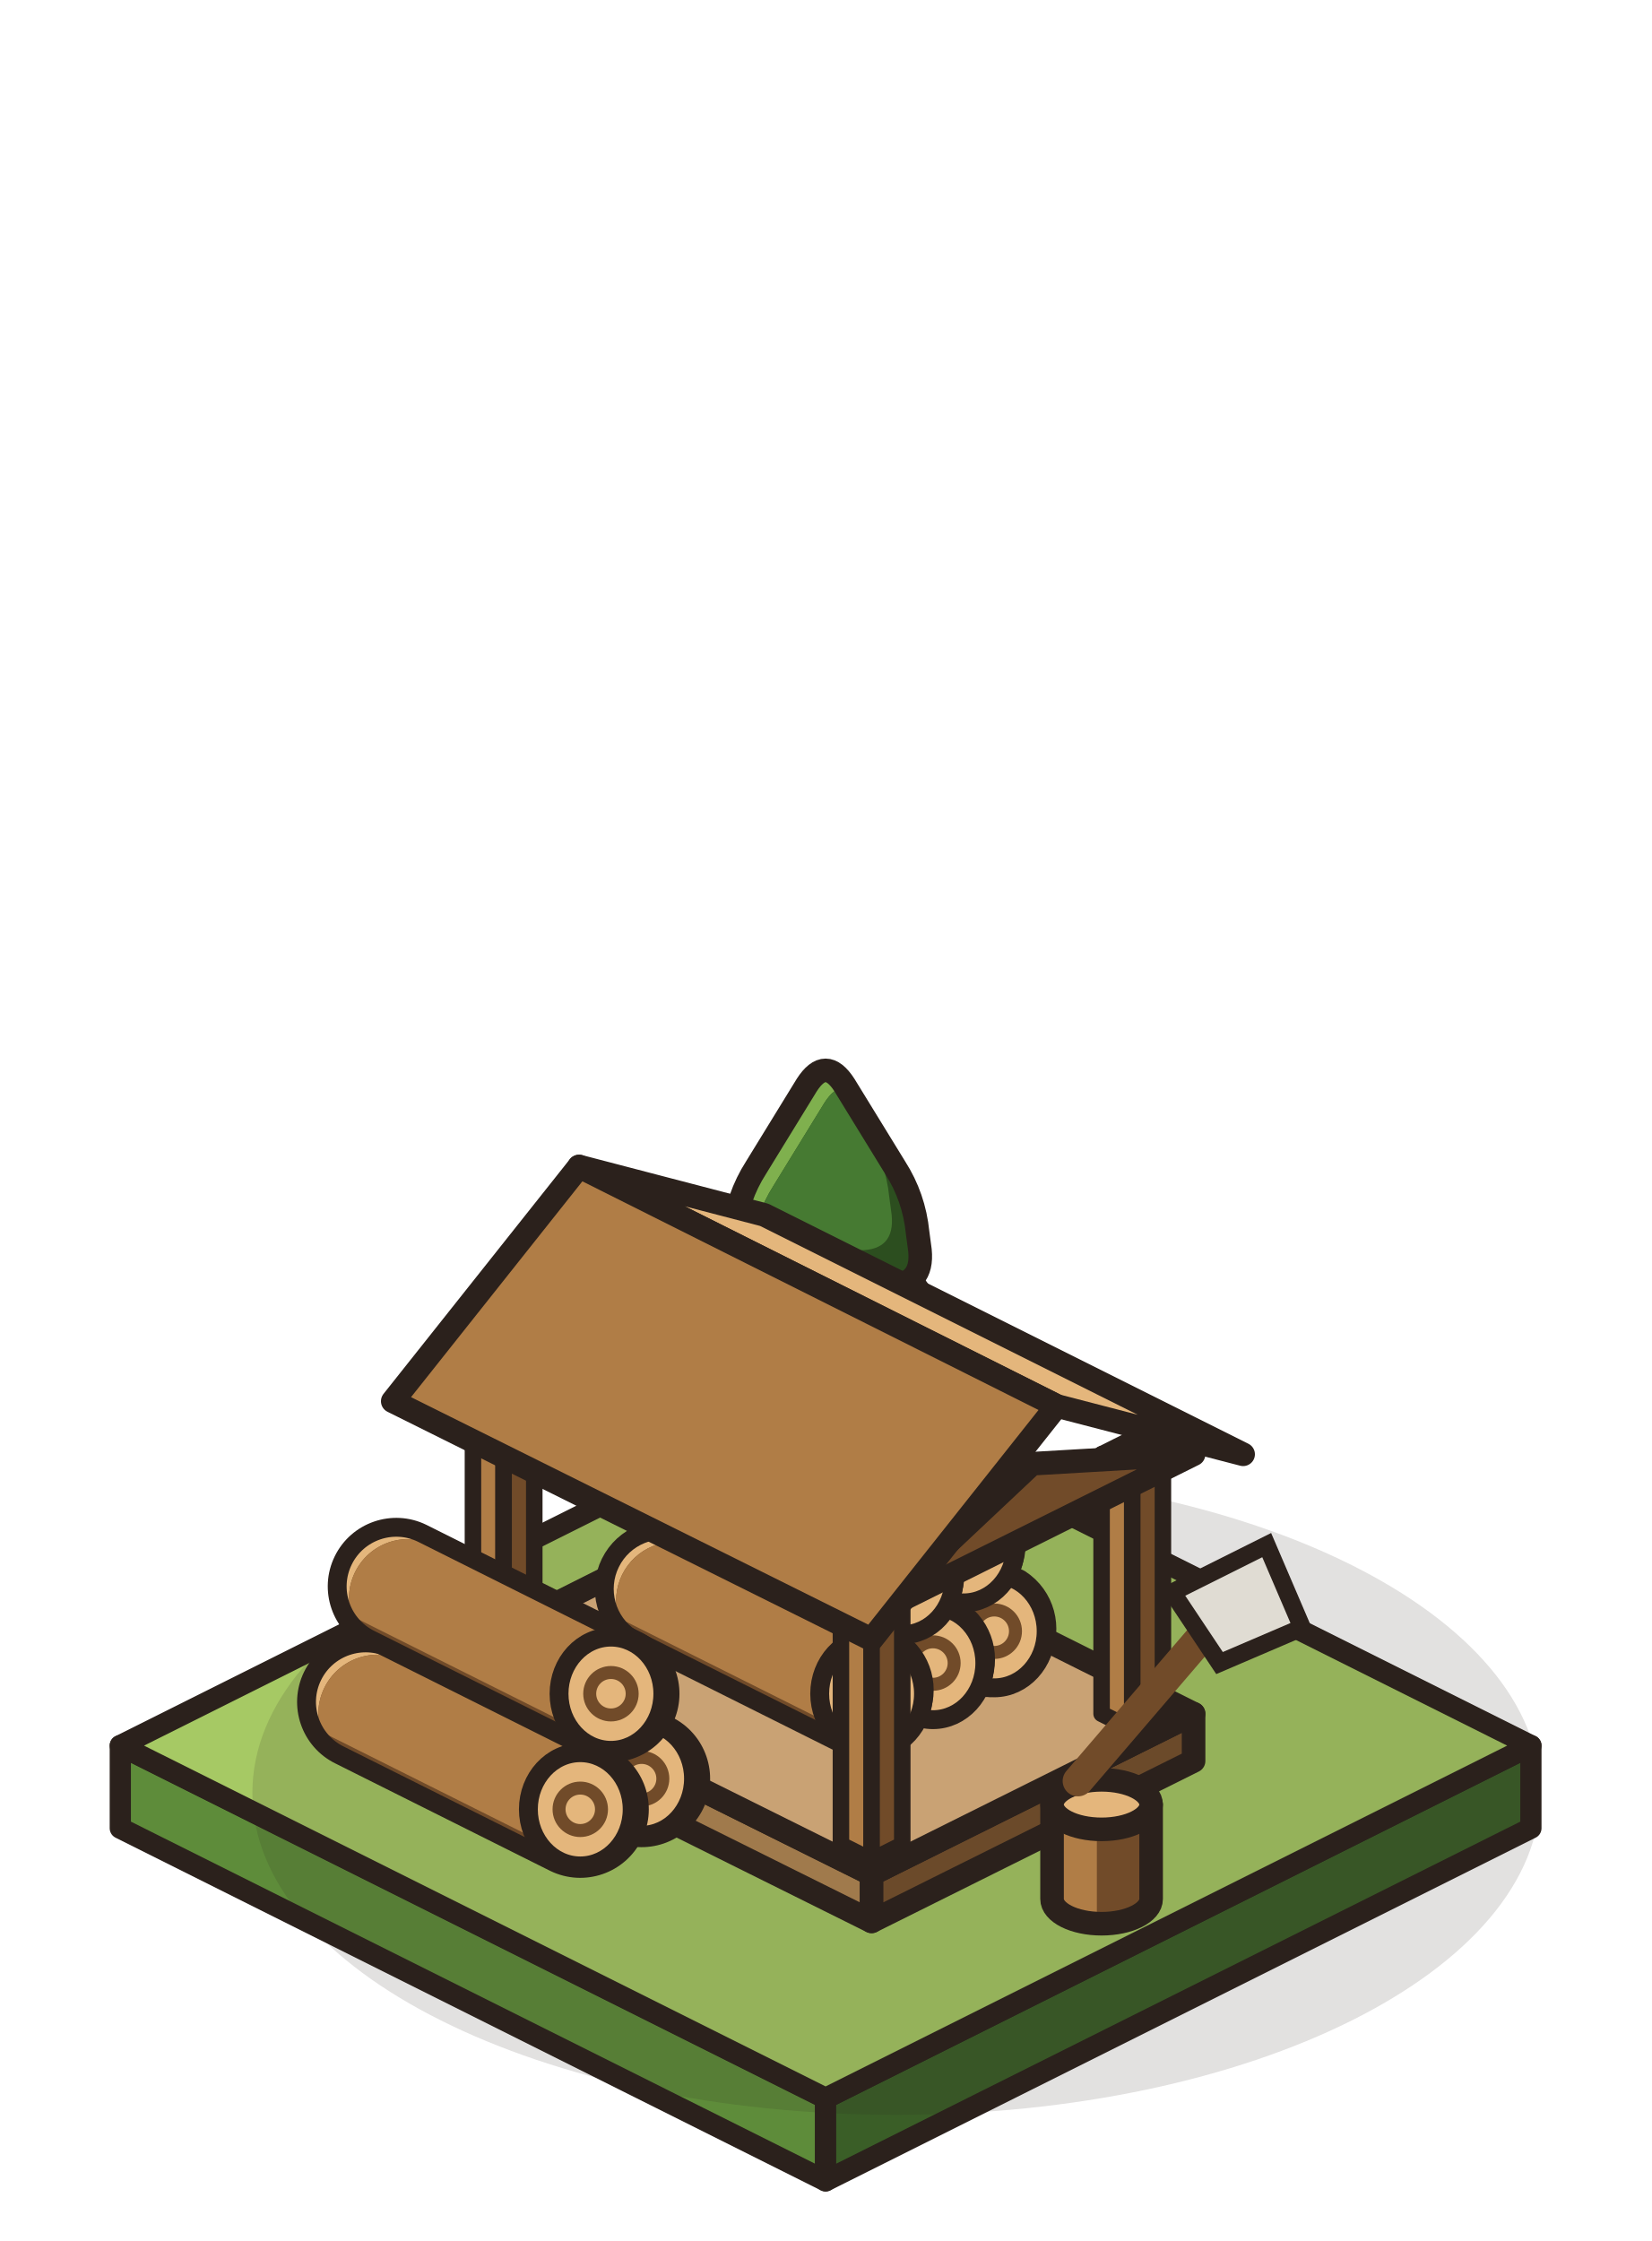
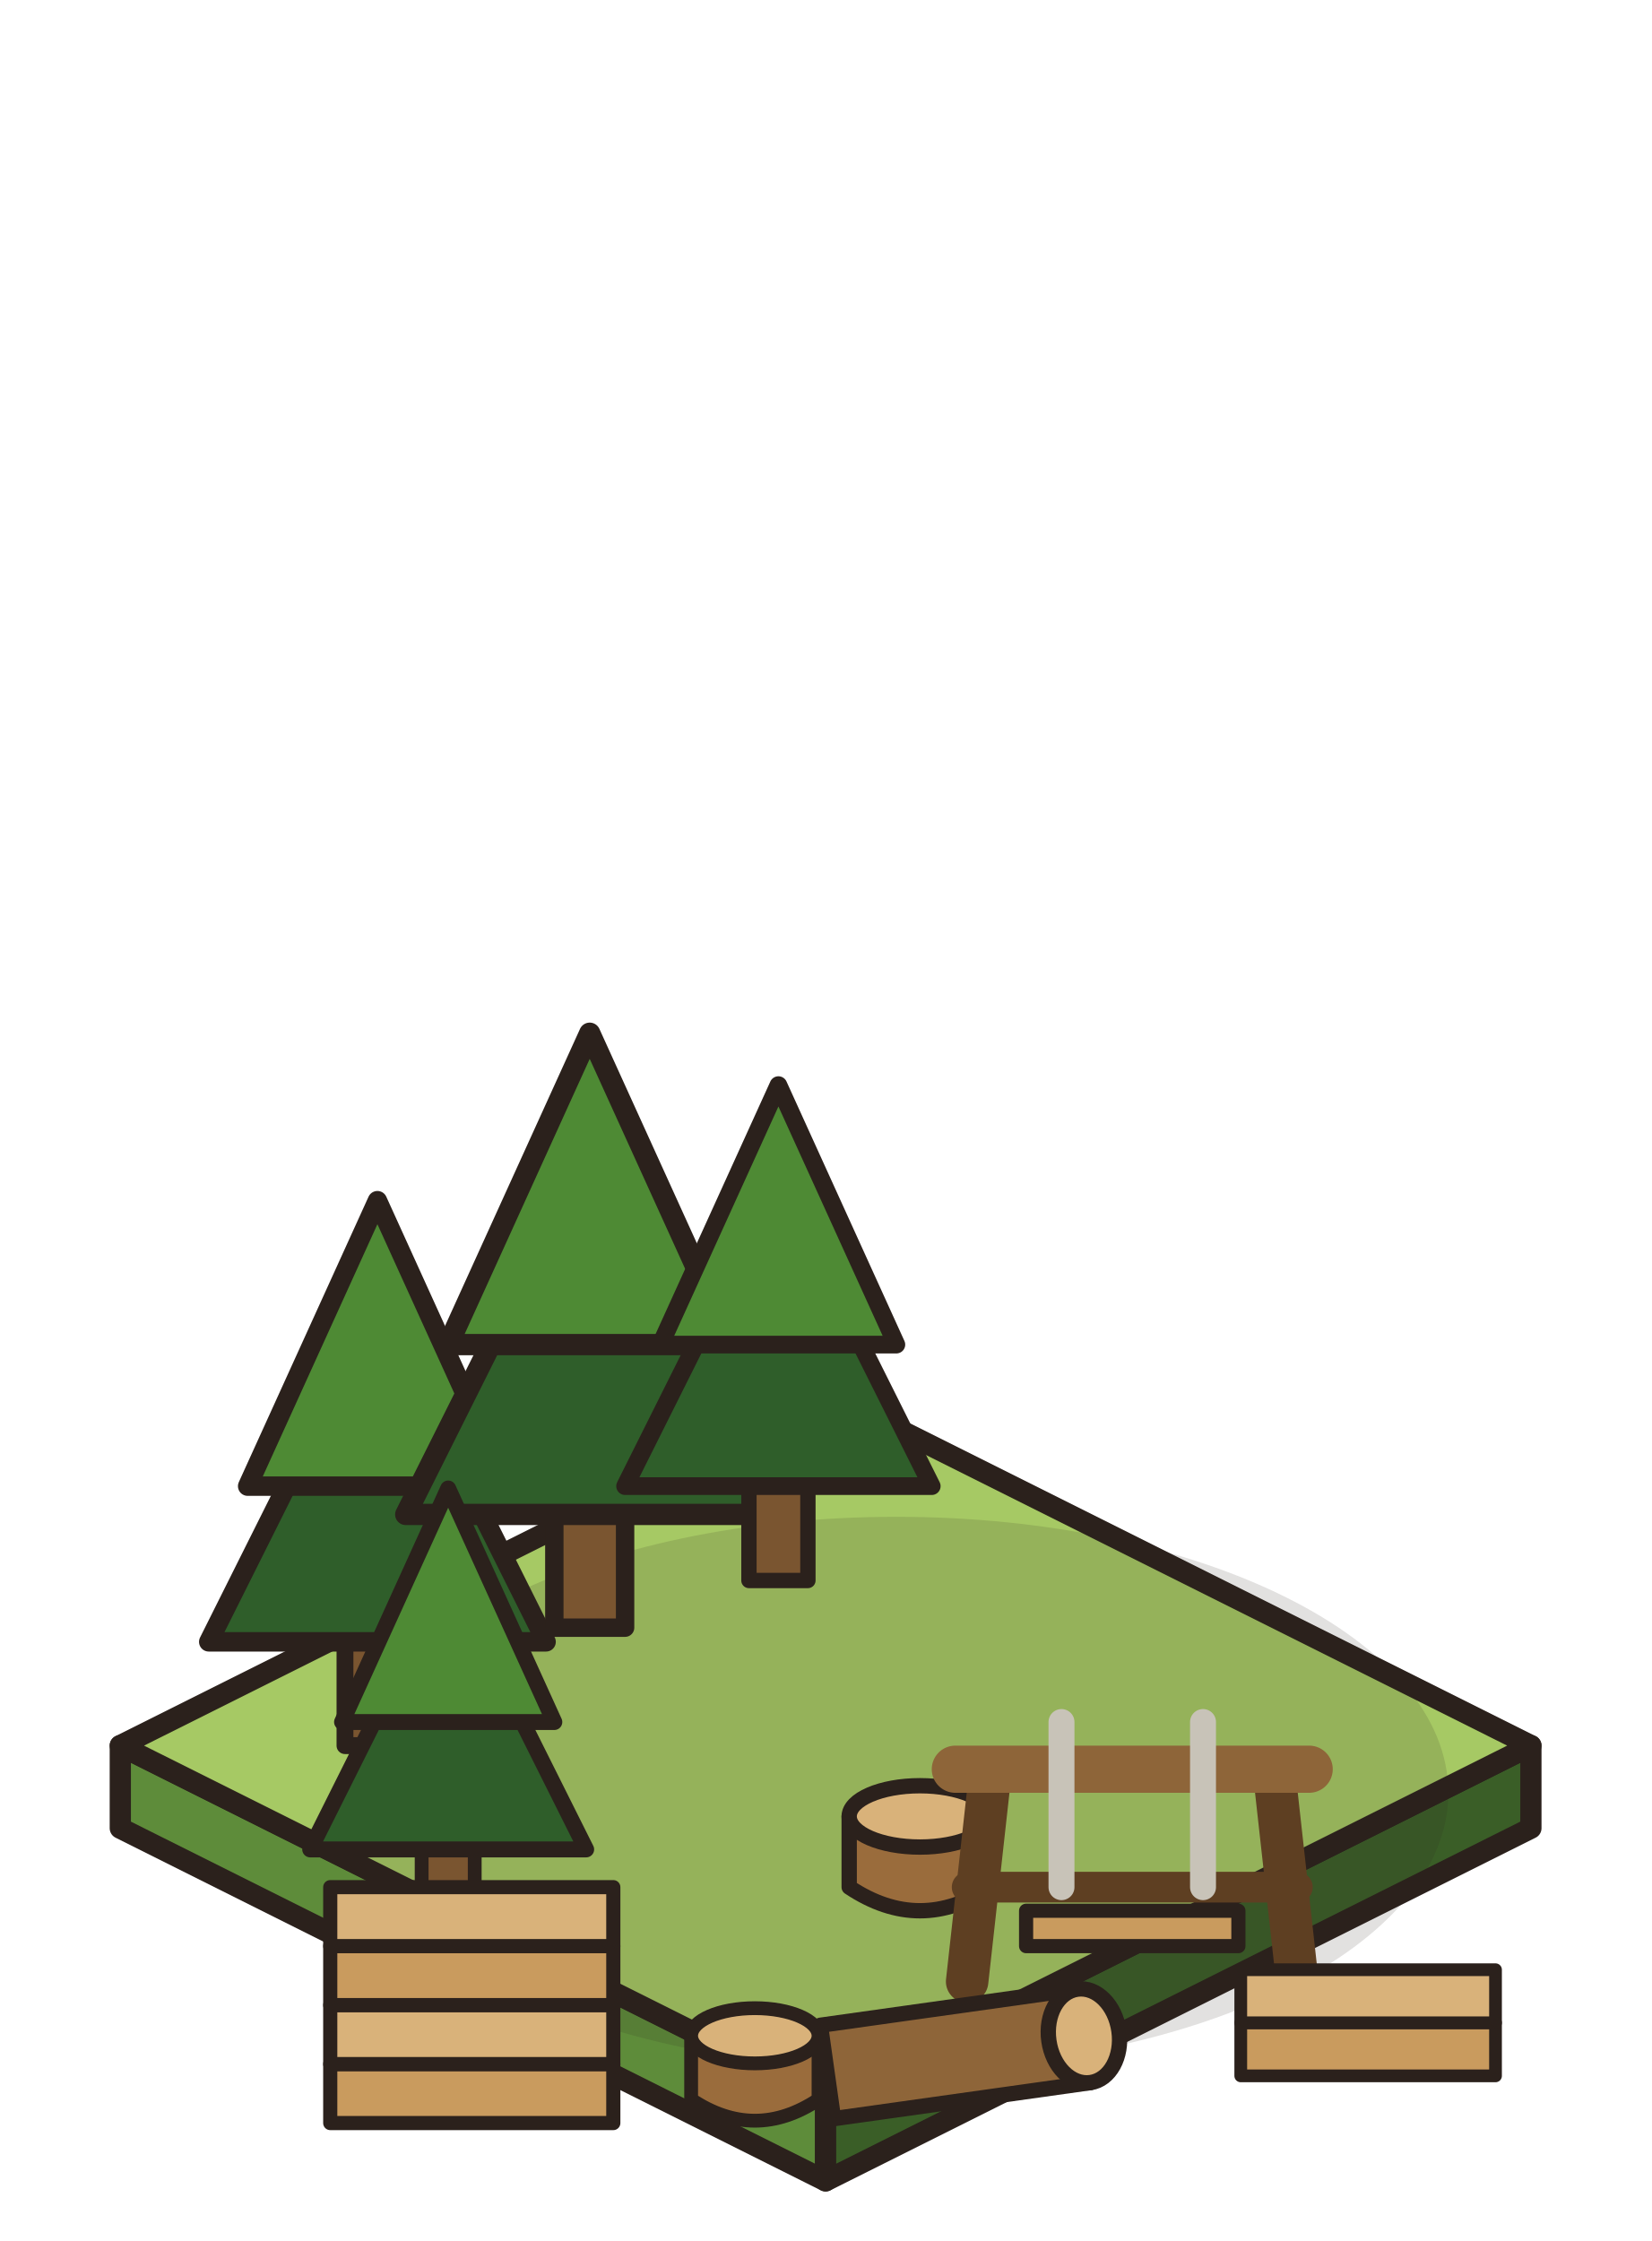
<svg xmlns="http://www.w3.org/2000/svg" viewBox="-70 -122 140 190" width="280" height="380">
  <path d="M-59.8 26L0 55.9L0 62.9L-59.8 33Z" fill="#5E8C3A" stroke="#2B211C" stroke-width="1.8" stroke-linejoin="round" />
  <path d="M59.8 26L0 55.9L0 62.9L59.8 33Z" fill="#3A5E27" stroke="#2B211C" stroke-width="1.8" stroke-linejoin="round" />
  <path d="M0 -3.9L59.8 26L0 55.9L-59.8 26Z" fill="#A6C964" stroke="#2B211C" stroke-width="1.8" stroke-linejoin="round" />
-   <ellipse cx="6" cy="30" rx="54.6" ry="27.3" fill="#2B211C" opacity="0.14" />
-   <ellipse cx="3.8" cy="8" rx="9" ry="4.1" fill="#2B211C" opacity="0.25" />
-   <defs>
-     <path id="lumber-camp-2-0" d="M-2.6 1Q-2.6 -1 -0.6 -1L0.6 -1Q2.6 -1 2.6 1L2.6 5.3Q2.6 7.3 0.6 7.3L-0.6 7.3Q-2.6 7.3 -2.6 5.3Z" />
-     <clipPath id="lumber-camp-2-1">
-       <use href="#lumber-camp-2-0" />
-     </clipPath>
-     <clipPath id="lumber-camp-2-2">
-       <use href="#lumber-camp-2-0" transform="translate(1 1)" />
-     </clipPath>
-   </defs>
-   <g clip-path="url(#lumber-camp-2-1)">
-     <use href="#lumber-camp-2-0" fill="#E4B67C" />
-     <use href="#lumber-camp-2-0" fill="#714B29" transform="translate(1 1)" />
-     <g clip-path="url(#lumber-camp-2-2)">
-       <use href="#lumber-camp-2-0" fill="#B07D46" transform="translate(-1.6 -2)" />
-     </g>
+   <ellipse cx="6" cy="30" rx="46.8" ry="23.4" fill="#2B211C" opacity="0.14" />
+   <g transform="translate(-38 26) scale(1.1)">
+     <path d="M-2.5 0L-2.5 -10L2.5 -10L2.5 0Z" fill="#7A5530" stroke="#2B211C" stroke-width="1.3" stroke-linejoin="round" />
+     <path d="M-13 -8L0 -34L13 -8Z" fill="#2F5E2A" stroke="#2B211C" stroke-width="1.5" stroke-linejoin="round" />
+     <path d="M-10 -20L0 -42L10 -20Z" fill="#4E8A34" stroke="#2B211C" stroke-width="1.5" stroke-linejoin="round" />
  </g>
-   <use href="#lumber-camp-2-0" fill="none" stroke="#2B211C" stroke-width="1.8" stroke-linejoin="round" />
-   <defs>
-     <path id="lumber-camp-2-3" d="M-1.8 -21.1Q0 -23.5 1.8 -21.1L8 -12.4Q9.8 -10 10.2 -7L10.8 -2.5Q11.3 0.5 8.3 0.5L-8.2 0.5Q-11.2 0.5 -10.8 -2.5L-10.2 -7Q-9.7 -10 -8 -12.4Z" />
-     <clipPath id="lumber-camp-2-4">
-       <use href="#lumber-camp-2-3" />
-     </clipPath>
-     <clipPath id="lumber-camp-2-5">
-       <use href="#lumber-camp-2-3" transform="translate(1.875 1.875)" />
-     </clipPath>
-   </defs>
-   <g clip-path="url(#lumber-camp-2-4)">
-     <use href="#lumber-camp-2-3" fill="#7FB04E" />
-     <use href="#lumber-camp-2-3" fill="#2C4E1F" transform="translate(1.875 1.875)" />
-     <g clip-path="url(#lumber-camp-2-5)">
-       <use href="#lumber-camp-2-3" fill="#467A32" transform="translate(-3 -3.75)" />
-     </g>
+   <g transform="translate(-20 16) scale(1.2)">
+     <path d="M-2.5 0L-2.5 -10L2.5 -10L2.5 0Z" fill="#7A5530" stroke="#2B211C" stroke-width="1.3" stroke-linejoin="round" />
+     <path d="M-13 -8L0 -34L13 -8Z" fill="#2F5E2A" stroke="#2B211C" stroke-width="1.5" stroke-linejoin="round" />
+     <path d="M-10 -20L0 -42L10 -20Z" fill="#4E8A34" stroke="#2B211C" stroke-width="1.5" stroke-linejoin="round" />
  </g>
-   <use href="#lumber-camp-2-3" fill="none" stroke="#2B211C" stroke-width="2" stroke-linejoin="round" />
-   <defs>
-     <path id="lumber-camp-2-6" d="M-1.6 -30Q0 -32.5 1.6 -30L5.9 -23Q7.5 -20.5 7.8 -17.5L8 -16Q8.3 -13 5.3 -13L-5.2 -13Q-8.2 -13 -8 -16L-7.8 -17.5Q-7.5 -20.5 -5.9 -23Z" />
-     <clipPath id="lumber-camp-2-7">
-       <use href="#lumber-camp-2-6" />
-     </clipPath>
-     <clipPath id="lumber-camp-2-8">
-       <use href="#lumber-camp-2-6" transform="translate(1.5 1.5)" />
-     </clipPath>
-   </defs>
-   <g clip-path="url(#lumber-camp-2-7)">
-     <use href="#lumber-camp-2-6" fill="#7FB04E" />
-     <use href="#lumber-camp-2-6" fill="#2C4E1F" transform="translate(1.5 1.5)" />
-     <g clip-path="url(#lumber-camp-2-8)">
-       <use href="#lumber-camp-2-6" fill="#467A32" transform="translate(-2.4 -3)" />
-     </g>
+   <g transform="translate(-4 12)">
+     <path d="M-2.5 0L-2.5 -10L2.5 -10L2.5 0Z" fill="#7A5530" stroke="#2B211C" stroke-width="1.3" stroke-linejoin="round" />
+     <path d="M-13 -8L0 -34L13 -8Z" fill="#2F5E2A" stroke="#2B211C" stroke-width="1.5" stroke-linejoin="round" />
+     <path d="M-10 -20L0 -42L10 -20Z" fill="#4E8A34" stroke="#2B211C" stroke-width="1.5" stroke-linejoin="round" />
  </g>
-   <use href="#lumber-camp-2-6" fill="none" stroke="#2B211C" stroke-width="2" stroke-linejoin="round" />
-   <path d="M-32.5 18.8L3.9 36.9L3.9 40.9L-32.5 22.8Z" fill="#A07A4C" stroke="#2B211C" stroke-width="2" stroke-linejoin="round" />
-   <path d="M31.2 23.3L3.9 36.9L3.9 40.9L31.2 27.3Z" fill="#6B4A2A" stroke="#2B211C" stroke-width="2" stroke-linejoin="round" />
-   <path d="M-5.2 5.1L31.2 23.3L3.9 36.9L-32.5 18.8Z" fill="#C9A274" stroke="#2B211C" stroke-width="2" stroke-linejoin="round" />
-   <path d="M-7.8 -14.3L-5.2 -13L-5.2 9L-7.8 7.7Z" fill="#B07D46" stroke="#2B211C" stroke-width="1.4" stroke-linejoin="round" />
-   <path d="M-2.6 -14.3L-5.2 -13L-5.2 9L-2.6 7.7Z" fill="#714B29" stroke="#2B211C" stroke-width="1.4" stroke-linejoin="round" />
-   <path d="M-5.2 -15.6L-2.6 -14.3L-5.2 -13L-7.8 -14.3Z" fill="#E4B67C" stroke="#2B211C" stroke-width="1.4" stroke-linejoin="round" />
-   <path d="M23.4 1.3L26 2.6L26 24.6L23.4 23.3Z" fill="#B07D46" stroke="#2B211C" stroke-width="1.4" stroke-linejoin="round" />
-   <path d="M28.6 1.3L26 2.6L26 24.6L28.6 23.3Z" fill="#714B29" stroke="#2B211C" stroke-width="1.4" stroke-linejoin="round" />
-   <path d="M26 0L28.6 1.3L26 2.6L23.4 1.3Z" fill="#E4B67C" stroke="#2B211C" stroke-width="1.4" stroke-linejoin="round" />
-   <defs>
-     <path id="lumber-camp-2-9" d="M-6.1 11.7L12.1 20.8A5 5 0 0 0 16.5 11.9L-1.7 2.8A5 5 0 0 0 -6.1 11.7Z" />
-     <clipPath id="lumber-camp-2-a">
-       <use href="#lumber-camp-2-9" />
-     </clipPath>
-     <clipPath id="lumber-camp-2-b">
-       <use href="#lumber-camp-2-9" transform="translate(1 1)" />
-     </clipPath>
-   </defs>
-   <g clip-path="url(#lumber-camp-2-a)">
-     <use href="#lumber-camp-2-9" fill="#E4B67C" />
-     <use href="#lumber-camp-2-9" fill="#714B29" transform="translate(1 1)" />
-     <g clip-path="url(#lumber-camp-2-b)">
-       <use href="#lumber-camp-2-9" fill="#B07D46" transform="translate(-1.6 -2)" />
-     </g>
+   <g transform="translate(-32 42) scale(0.9)">
+     <path d="M-2.5 0L-2.5 -10L2.5 -10L2.5 0Z" fill="#7A5530" stroke="#2B211C" stroke-width="1.3" stroke-linejoin="round" />
+     <path d="M-13 -8L0 -34L13 -8Z" fill="#2F5E2A" stroke="#2B211C" stroke-width="1.5" stroke-linejoin="round" />
+     <path d="M-10 -20L0 -42L10 -20Z" fill="#4E8A34" stroke="#2B211C" stroke-width="1.5" stroke-linejoin="round" />
  </g>
-   <use href="#lumber-camp-2-9" fill="none" stroke="#2B211C" stroke-width="1.6" stroke-linejoin="round" />
-   <ellipse cx="14.3" cy="16.3" rx="4.4" ry="4.8" fill="#E4B67C" stroke="#2B211C" stroke-width="1.6" />
-   <circle cx="14.3" cy="16.3" r="1.8" fill="none" stroke="#714B29" stroke-width="1.1" />
-   <defs>
-     <path id="lumber-camp-2-c" d="M-11.3 14.3L6.9 23.4A5 5 0 0 0 11.3 14.5L-6.9 5.4A5 5 0 0 0 -11.3 14.3Z" />
-     <clipPath id="lumber-camp-2-d">
-       <use href="#lumber-camp-2-c" />
-     </clipPath>
-     <clipPath id="lumber-camp-2-e">
-       <use href="#lumber-camp-2-c" transform="translate(1 1)" />
-     </clipPath>
-   </defs>
-   <g clip-path="url(#lumber-camp-2-d)">
-     <use href="#lumber-camp-2-c" fill="#E4B67C" />
-     <use href="#lumber-camp-2-c" fill="#714B29" transform="translate(1 1)" />
-     <g clip-path="url(#lumber-camp-2-e)">
-       <use href="#lumber-camp-2-c" fill="#B07D46" transform="translate(-1.6 -2)" />
-     </g>
+   <g transform="translate(8 38)">
+     <path d="M-6 0L-6 -6Q0 -9 6 -6L6 0Q0 4 -6 0Z" fill="#9A6C3C" stroke="#2B211C" stroke-width="1.3" stroke-linejoin="round" />
+     <ellipse cx="0" cy="-6" rx="6" ry="2.6" fill="#D9B27A" stroke="#2B211C" stroke-width="1.3" />
  </g>
-   <use href="#lumber-camp-2-c" fill="none" stroke="#2B211C" stroke-width="1.6" stroke-linejoin="round" />
-   <ellipse cx="9.1" cy="19" rx="4.4" ry="4.8" fill="#E4B67C" stroke="#2B211C" stroke-width="1.6" />
-   <circle cx="9.1" cy="19" r="1.8" fill="none" stroke="#714B29" stroke-width="1.1" />
-   <defs>
-     <path id="lumber-camp-2-f" d="M-16.5 16.9L1.7 26A5 5 0 0 0 6.1 17.1L-12.1 8A5 5 0 0 0 -16.5 16.9Z" />
-     <clipPath id="lumber-camp-2-g">
-       <use href="#lumber-camp-2-f" />
-     </clipPath>
-     <clipPath id="lumber-camp-2-h">
-       <use href="#lumber-camp-2-f" transform="translate(1 1)" />
-     </clipPath>
-   </defs>
-   <g clip-path="url(#lumber-camp-2-g)">
-     <use href="#lumber-camp-2-f" fill="#E4B67C" />
-     <use href="#lumber-camp-2-f" fill="#714B29" transform="translate(1 1)" />
-     <g clip-path="url(#lumber-camp-2-h)">
-       <use href="#lumber-camp-2-f" fill="#B07D46" transform="translate(-1.6 -2)" />
-     </g>
+   <g transform="translate(-6 56) scale(0.9)">
+     <path d="M-6 0L-6 -6Q0 -9 6 -6L6 0Q0 4 -6 0Z" fill="#9A6C3C" stroke="#2B211C" stroke-width="1.3" stroke-linejoin="round" />
+     <ellipse cx="0" cy="-6" rx="6" ry="2.6" fill="#D9B27A" stroke="#2B211C" stroke-width="1.3" />
  </g>
-   <use href="#lumber-camp-2-f" fill="none" stroke="#2B211C" stroke-width="1.6" stroke-linejoin="round" />
-   <ellipse cx="3.9" cy="21.6" rx="4.4" ry="4.8" fill="#E4B67C" stroke="#2B211C" stroke-width="1.6" />
-   <circle cx="3.9" cy="21.6" r="1.8" fill="none" stroke="#714B29" stroke-width="1.1" />
-   <defs>
-     <path id="lumber-camp-2-i" d="M-8.7 4.5L9.5 13.6A5 5 0 0 0 13.9 4.7L-4.3 -4.4A5 5 0 0 0 -8.7 4.5Z" />
-     <clipPath id="lumber-camp-2-j">
-       <use href="#lumber-camp-2-i" />
-     </clipPath>
-     <clipPath id="lumber-camp-2-k">
-       <use href="#lumber-camp-2-i" transform="translate(1 1)" />
-     </clipPath>
-   </defs>
-   <g clip-path="url(#lumber-camp-2-j)">
-     <use href="#lumber-camp-2-i" fill="#E4B67C" />
-     <use href="#lumber-camp-2-i" fill="#714B29" transform="translate(1 1)" />
-     <g clip-path="url(#lumber-camp-2-k)">
-       <use href="#lumber-camp-2-i" fill="#B07D46" transform="translate(-1.6 -2)" />
-     </g>
+   <g transform="translate(26 46)">
+     <path d="M-14 0L-12 -18M14 0L12 -18" fill="none" stroke="#5E3F22" stroke-width="3.6" stroke-linecap="round" />
+     <path d="M-15 -18L15 -18" fill="none" stroke="#8E6539" stroke-width="4" stroke-linecap="round" />
+     <path d="M-14 -8L14 -8" fill="none" stroke="#5E3F22" stroke-width="2.6" stroke-linecap="round" />
+     <path d="M-6 -22L-6 -8M6 -22L6 -8" fill="none" stroke="#C8C3B8" stroke-width="2.2" stroke-linecap="round" />
+     <path d="M-9 -6L9 -6L9 -3L-9 -3Z" fill="#C99B5E" stroke="#2B211C" stroke-width="1.2" stroke-linejoin="round" />
  </g>
-   <use href="#lumber-camp-2-i" fill="none" stroke="#2B211C" stroke-width="1.6" stroke-linejoin="round" />
-   <ellipse cx="11.7" cy="9.1" rx="4.4" ry="4.8" fill="#E4B67C" stroke="#2B211C" stroke-width="1.6" />
-   <circle cx="11.7" cy="9.1" r="1.8" fill="none" stroke="#714B29" stroke-width="1.1" />
-   <defs>
-     <path id="lumber-camp-2-l" d="M-13.9 7.1L4.3 16.2A5 5 0 0 0 8.7 7.3L-9.5 -1.8A5 5 0 0 0 -13.9 7.1Z" />
-     <clipPath id="lumber-camp-2-m">
-       <use href="#lumber-camp-2-l" />
-     </clipPath>
-     <clipPath id="lumber-camp-2-n">
-       <use href="#lumber-camp-2-l" transform="translate(1 1)" />
-     </clipPath>
-   </defs>
-   <g clip-path="url(#lumber-camp-2-m)">
-     <use href="#lumber-camp-2-l" fill="#E4B67C" />
-     <use href="#lumber-camp-2-l" fill="#714B29" transform="translate(1 1)" />
-     <g clip-path="url(#lumber-camp-2-n)">
-       <use href="#lumber-camp-2-l" fill="#B07D46" transform="translate(-1.6 -2)" />
-     </g>
+   <g transform="translate(12 52) rotate(-8)">
+     <path d="M-12 -4L10 -4L10 4L-12 4Z" fill="#8E6539" stroke="#2B211C" stroke-width="1.3" stroke-linejoin="round" />
+     <ellipse cx="10" cy="0" rx="3" ry="4" fill="#D9B27A" stroke="#2B211C" stroke-width="1.3" />
  </g>
-   <use href="#lumber-camp-2-l" fill="none" stroke="#2B211C" stroke-width="1.6" stroke-linejoin="round" />
-   <ellipse cx="6.5" cy="11.8" rx="4.4" ry="4.8" fill="#E4B67C" stroke="#2B211C" stroke-width="1.6" />
-   <circle cx="6.5" cy="11.8" r="1.8" fill="none" stroke="#714B29" stroke-width="1.1" />
-   <defs>
-     <path id="lumber-camp-2-o" d="M-11.3 -2.7L6.9 6.4A5 5 0 0 0 11.3 -2.5L-6.9 -11.6A5 5 0 0 0 -11.3 -2.7Z" />
-     <clipPath id="lumber-camp-2-p">
-       <use href="#lumber-camp-2-o" />
-     </clipPath>
-     <clipPath id="lumber-camp-2-q">
-       <use href="#lumber-camp-2-o" transform="translate(1 1)" />
-     </clipPath>
-   </defs>
-   <g clip-path="url(#lumber-camp-2-p)">
-     <use href="#lumber-camp-2-o" fill="#E4B67C" />
-     <use href="#lumber-camp-2-o" fill="#714B29" transform="translate(1 1)" />
-     <g clip-path="url(#lumber-camp-2-q)">
-       <use href="#lumber-camp-2-o" fill="#B07D46" transform="translate(-1.6 -2)" />
-     </g>
+   <g transform="translate(-30 58)">
+     <path d="M-12 0L12 0L12 -5L-12 -5Z" fill="#C99B5E" stroke="#2B211C" stroke-width="1.2" stroke-linejoin="round" />
+     <path d="M-12 -5L12 -5L12 -10L-12 -10Z" fill="#D9B27A" stroke="#2B211C" stroke-width="1.2" stroke-linejoin="round" />
+     <path d="M-12 -10L12 -10L12 -15L-12 -15Z" fill="#C99B5E" stroke="#2B211C" stroke-width="1.2" stroke-linejoin="round" />
+     <path d="M-12 -15L12 -15L12 -20L-12 -20Z" fill="#D9B27A" stroke="#2B211C" stroke-width="1.2" stroke-linejoin="round" />
  </g>
-   <use href="#lumber-camp-2-o" fill="none" stroke="#2B211C" stroke-width="1.6" stroke-linejoin="round" />
-   <ellipse cx="9.1" cy="1.9" rx="4.4" ry="4.8" fill="#E4B67C" stroke="#2B211C" stroke-width="1.6" />
-   <circle cx="9.1" cy="1.9" r="1.8" fill="none" stroke="#714B29" stroke-width="1.1" />
-   <path d="M-29.9 -3.2L-27.3 -1.9L-27.3 20.1L-29.9 18.8Z" fill="#B07D46" stroke="#2B211C" stroke-width="1.4" stroke-linejoin="round" />
-   <path d="M-24.7 -3.2L-27.3 -1.9L-27.3 20.1L-24.7 18.8Z" fill="#714B29" stroke="#2B211C" stroke-width="1.4" stroke-linejoin="round" />
-   <path d="M-27.3 -4.6L-24.7 -3.2L-27.3 -1.9L-29.9 -3.2Z" fill="#E4B67C" stroke="#2B211C" stroke-width="1.4" stroke-linejoin="round" />
-   <path d="M1.3 12.4L3.9 13.7L3.9 35.7L1.3 34.4Z" fill="#B07D46" stroke="#2B211C" stroke-width="1.4" stroke-linejoin="round" />
-   <path d="M6.5 12.4L3.9 13.7L3.9 35.7L6.5 34.4Z" fill="#714B29" stroke="#2B211C" stroke-width="1.4" stroke-linejoin="round" />
-   <path d="M3.9 11L6.5 12.4L3.9 13.7L1.3 12.4Z" fill="#E4B67C" stroke="#2B211C" stroke-width="1.4" stroke-linejoin="round" />
-   <path d="M31.2 1.3L17.5 2.1L3.9 14.9Z" fill="#714B29" stroke="#2B211C" stroke-width="2" stroke-linejoin="round" />
-   <path d="M-5.2 -19L35.4 1.3L19.6 -2.8L-20.9 -23.1Z" fill="#E4B67C" stroke="#2B211C" stroke-width="2" stroke-linejoin="round" />
-   <path d="M-20.9 -23.1L19.6 -2.8L3.9 17L-36.7 -3.2Z" fill="#B07D46" stroke="#2B211C" stroke-width="2" stroke-linejoin="round" />
-   <path d="M19.2 31L19.2 39A4.2 2.1 0 0 0 27.6 39L27.6 31Z" fill="#714B29" />
-   <path d="M19.2 31L19.2 39A4.2 2.1 0 0 0 23 41.1L23 33.1Z" fill="#B07D46" />
-   <path d="M19.2 31L19.2 39A4.2 2.1 0 0 0 27.6 39L27.6 31Z" fill="none" stroke="#2B211C" stroke-width="2" stroke-linejoin="round" />
-   <ellipse cx="23.4" cy="31" rx="4.2" ry="2.1" fill="#E4B67C" stroke="#2B211C" stroke-width="2" />
-   <path d="M21.4 29L33.4 15" fill="none" stroke="#714B29" stroke-width="2.6" stroke-linecap="round" stroke-linejoin="round" />
-   <path d="M29.4 13l8-4l3 7l-7 3z" fill="#E0DCD3" stroke="#2B211C" stroke-width="1.5" />
-   <defs>
-     <path id="lumber-camp-2-r" d="M-36 24.2L-17.8 33.3A5 5 0 0 0 -13.4 24.3L-31.6 15.2A5 5 0 0 0 -36 24.2Z" />
-     <clipPath id="lumber-camp-2-s">
-       <use href="#lumber-camp-2-r" />
-     </clipPath>
-     <clipPath id="lumber-camp-2-t">
-       <use href="#lumber-camp-2-r" transform="translate(1 1)" />
-     </clipPath>
-   </defs>
-   <g clip-path="url(#lumber-camp-2-s)">
-     <use href="#lumber-camp-2-r" fill="#E4B67C" />
-     <use href="#lumber-camp-2-r" fill="#714B29" transform="translate(1 1)" />
-     <g clip-path="url(#lumber-camp-2-t)">
-       <use href="#lumber-camp-2-r" fill="#B07D46" transform="translate(-1.6 -2)" />
-     </g>
+   <g transform="translate(46 54) scale(0.9)">
+     <path d="M-12 0L12 0L12 -5L-12 -5Z" fill="#C99B5E" stroke="#2B211C" stroke-width="1.2" stroke-linejoin="round" />
+     <path d="M-12 -5L12 -5L12 -10L-12 -10Z" fill="#D9B27A" stroke="#2B211C" stroke-width="1.2" stroke-linejoin="round" />
  </g>
-   <use href="#lumber-camp-2-r" fill="none" stroke="#2B211C" stroke-width="1.6" stroke-linejoin="round" />
-   <ellipse cx="-15.6" cy="28.8" rx="4.4" ry="4.8" fill="#E4B67C" stroke="#2B211C" stroke-width="1.6" />
-   <circle cx="-15.6" cy="28.8" r="1.8" fill="none" stroke="#714B29" stroke-width="1.1" />
-   <defs>
-     <path id="lumber-camp-2-u" d="M-41.2 26.8L-23 35.9A5 5 0 0 0 -18.6 26.9L-36.8 17.8A5 5 0 0 0 -41.2 26.8Z" />
-     <clipPath id="lumber-camp-2-v">
-       <use href="#lumber-camp-2-u" />
-     </clipPath>
-     <clipPath id="lumber-camp-2-w">
-       <use href="#lumber-camp-2-u" transform="translate(1 1)" />
-     </clipPath>
-   </defs>
-   <g clip-path="url(#lumber-camp-2-v)">
-     <use href="#lumber-camp-2-u" fill="#E4B67C" />
-     <use href="#lumber-camp-2-u" fill="#714B29" transform="translate(1 1)" />
-     <g clip-path="url(#lumber-camp-2-w)">
-       <use href="#lumber-camp-2-u" fill="#B07D46" transform="translate(-1.6 -2)" />
-     </g>
-   </g>
-   <use href="#lumber-camp-2-u" fill="none" stroke="#2B211C" stroke-width="1.6" stroke-linejoin="round" />
-   <ellipse cx="-20.8" cy="31.4" rx="4.4" ry="4.8" fill="#E4B67C" stroke="#2B211C" stroke-width="1.6" />
-   <circle cx="-20.8" cy="31.4" r="1.8" fill="none" stroke="#714B29" stroke-width="1.1" />
-   <defs>
-     <path id="lumber-camp-2-x" d="M-38.6 17L-20.4 26.1A5 5 0 0 0 -16 17.1L-34.2 8A5 5 0 0 0 -38.6 17Z" />
-     <clipPath id="lumber-camp-2-y">
-       <use href="#lumber-camp-2-x" />
-     </clipPath>
-     <clipPath id="lumber-camp-2-z">
-       <use href="#lumber-camp-2-x" transform="translate(1 1)" />
-     </clipPath>
-   </defs>
-   <g clip-path="url(#lumber-camp-2-y)">
-     <use href="#lumber-camp-2-x" fill="#E4B67C" />
-     <use href="#lumber-camp-2-x" fill="#714B29" transform="translate(1 1)" />
-     <g clip-path="url(#lumber-camp-2-z)">
-       <use href="#lumber-camp-2-x" fill="#B07D46" transform="translate(-1.6 -2)" />
-     </g>
-   </g>
-   <use href="#lumber-camp-2-x" fill="none" stroke="#2B211C" stroke-width="1.6" stroke-linejoin="round" />
-   <ellipse cx="-18.2" cy="21.6" rx="4.4" ry="4.8" fill="#E4B67C" stroke="#2B211C" stroke-width="1.6" />
-   <circle cx="-18.2" cy="21.6" r="1.8" fill="none" stroke="#714B29" stroke-width="1.1" />
</svg>
